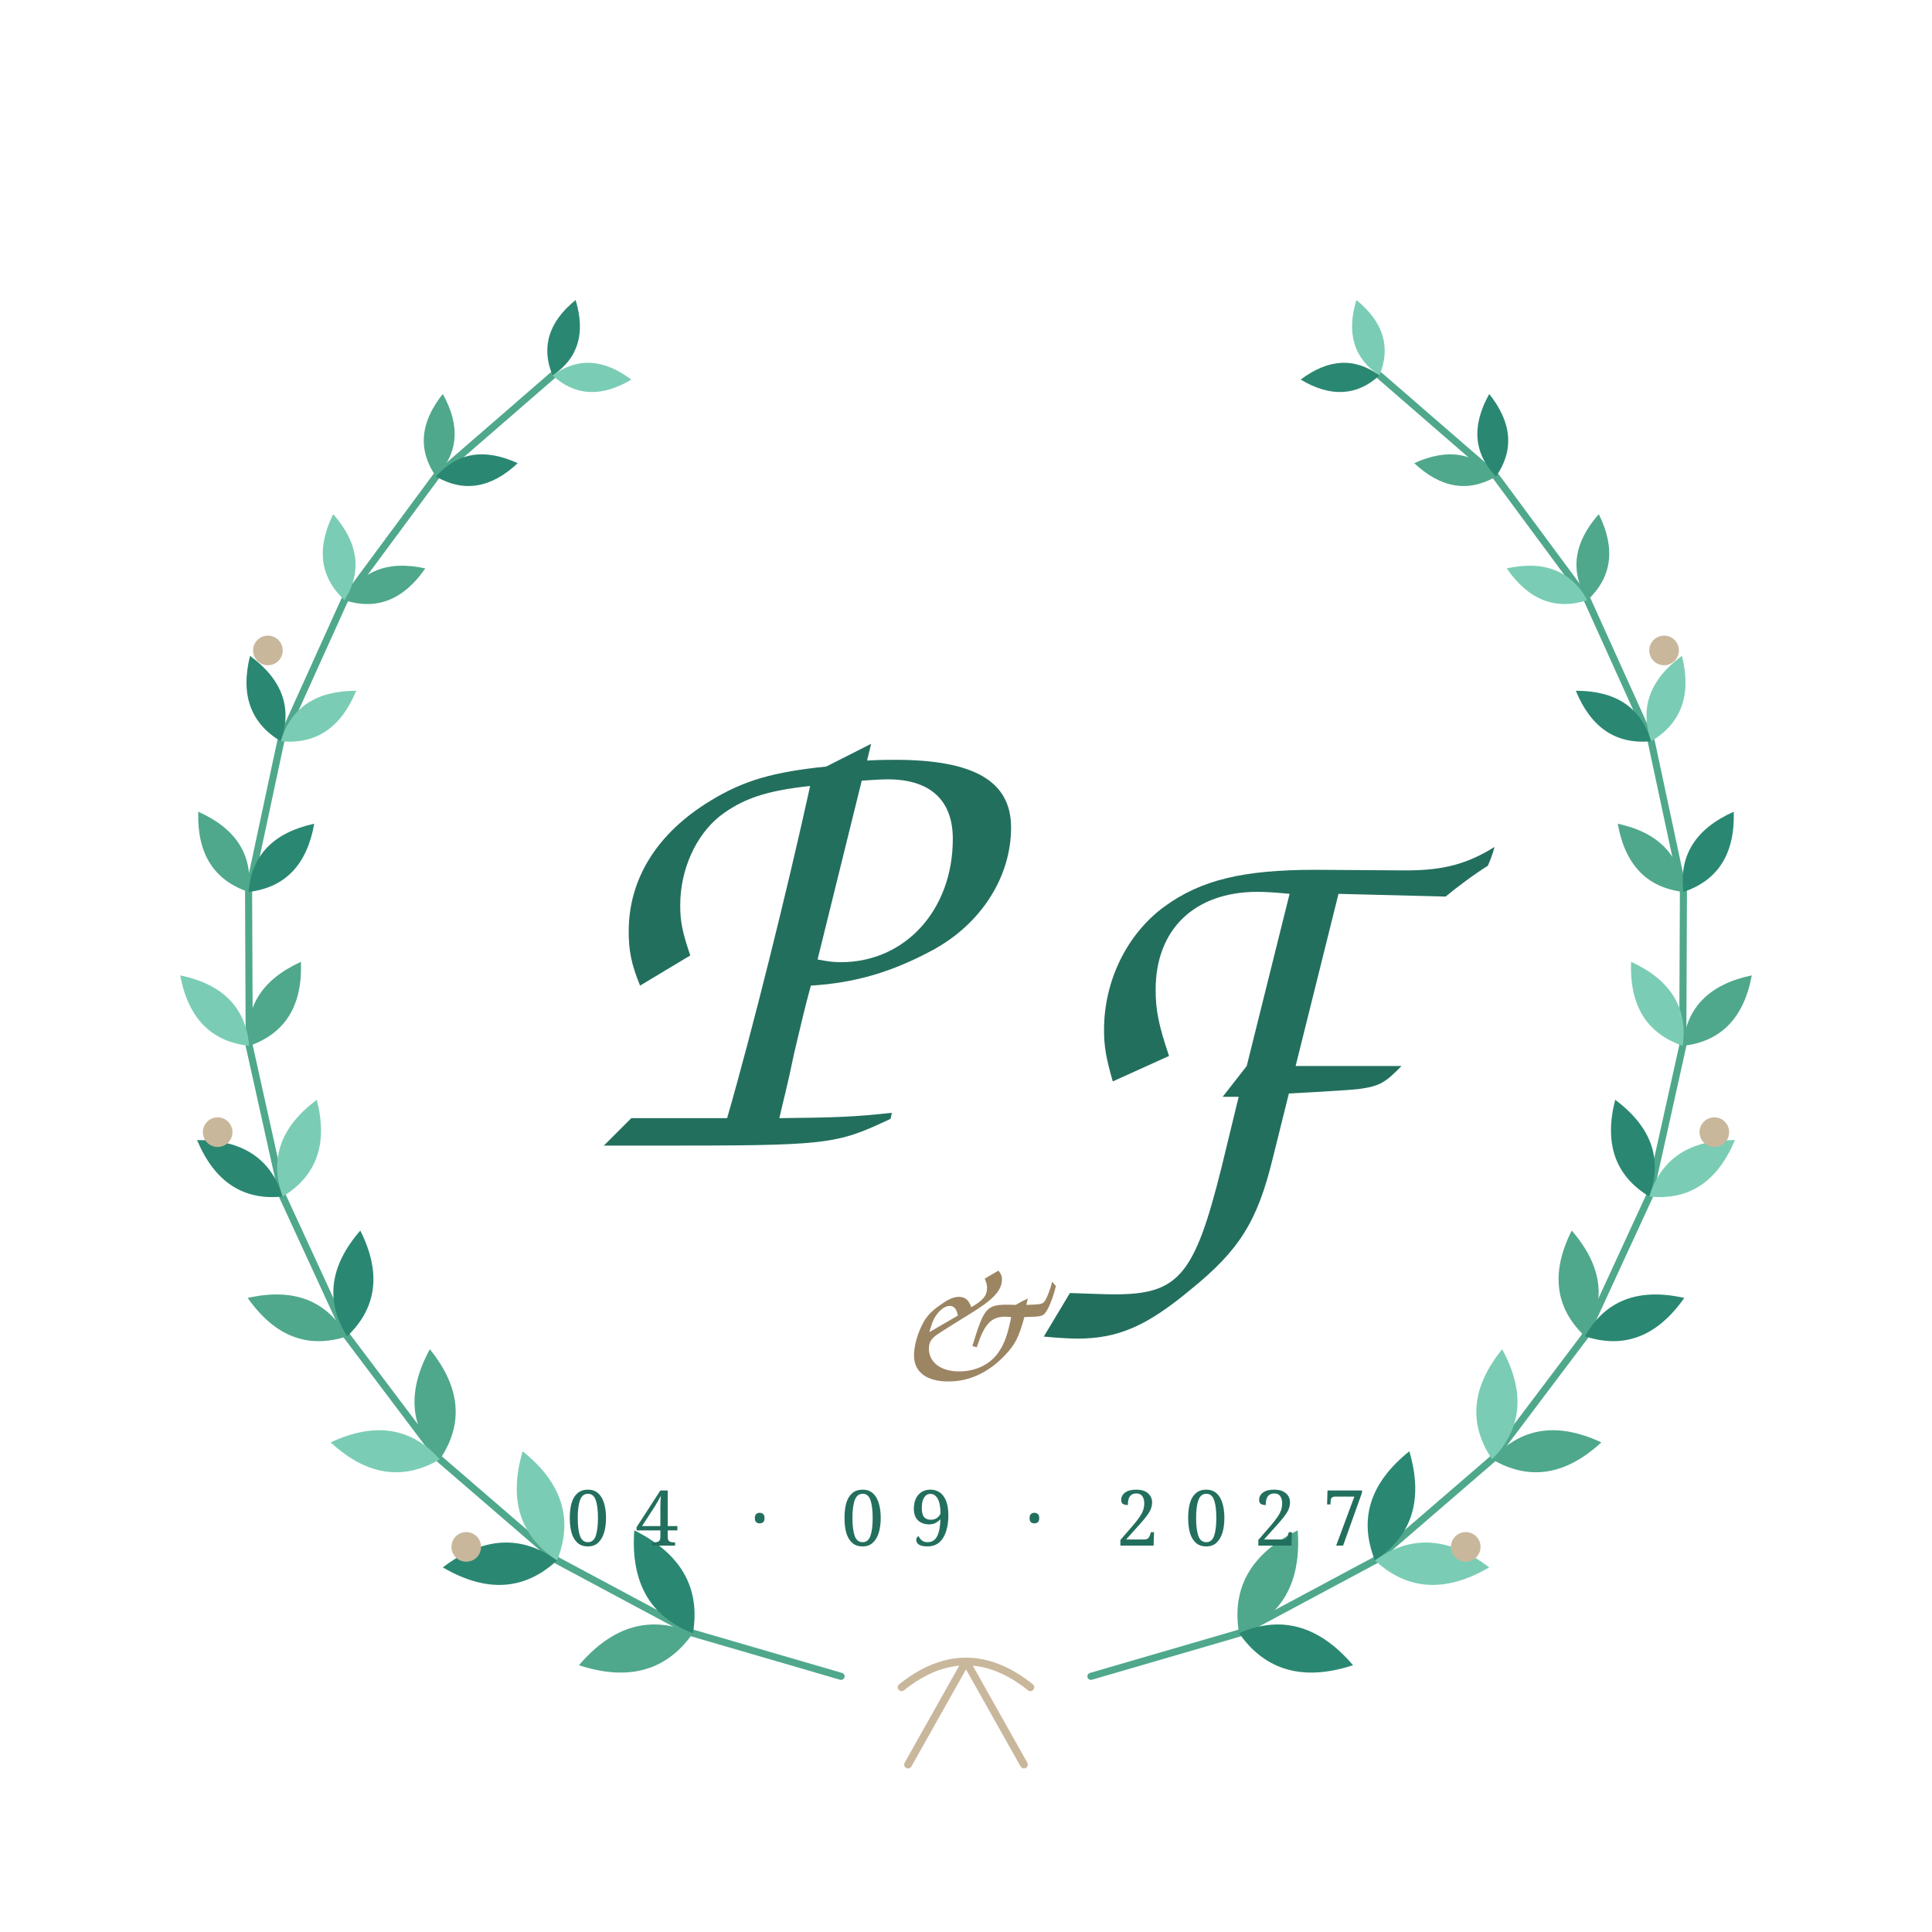
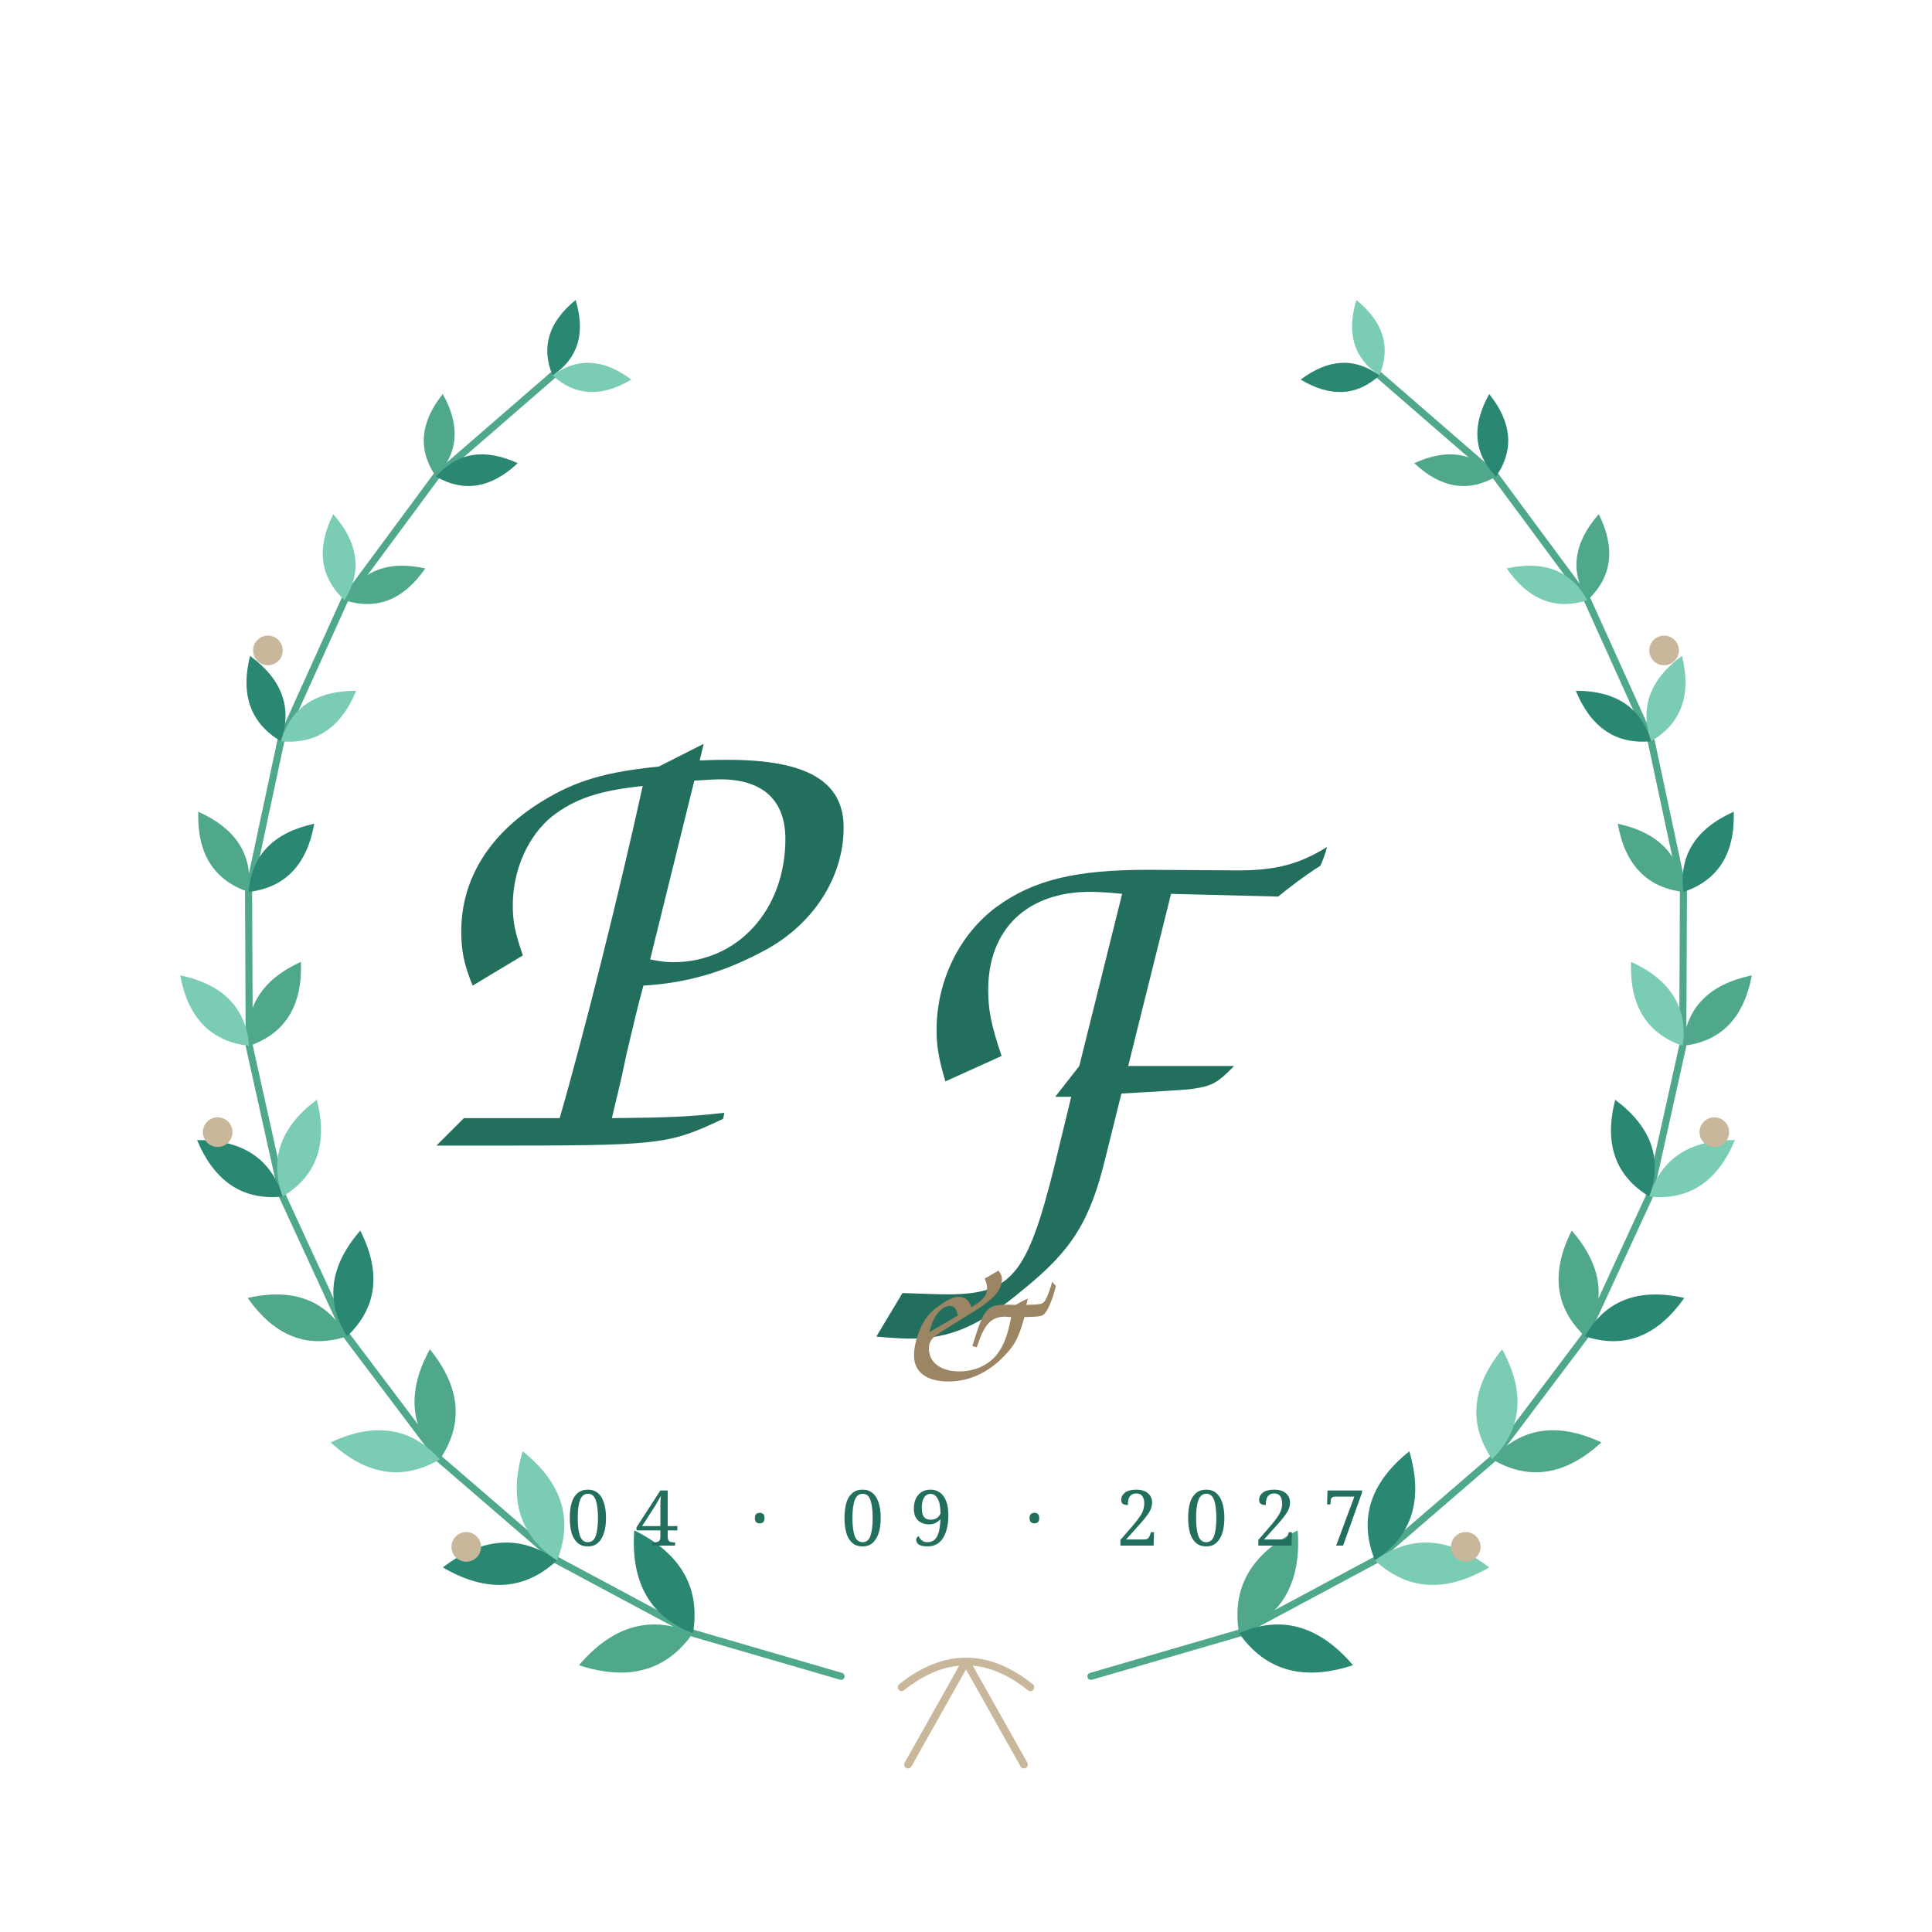
<svg xmlns="http://www.w3.org/2000/svg" role="img" aria-label="Monograma Paula y Fanny" viewBox="0 0 300 300">
  <path d="M130.6,260.3 L107.6,253.6 L86.5,242.3 L68.3,226.6 L53.9,207.5 L43.9,185.8 L38.7,162.4 L38.6,138.5 L43.6,115.1 L53.5,93.2 L67.7,74.0 L85.8,58.3" fill="none" stroke="#4FA88C" stroke-width="1.1" stroke-linecap="round" />
  <path d="M0,0 Q6.775,-8.274 0,-18.386 Q-6.775,-8.274 0,0Z" fill="#4FA88C" transform="translate(107.6,253.6) rotate(254.3)" />
  <path d="M0,0 Q6.775,-8.274 0,-18.386 Q-6.775,-8.274 0,0Z" fill="#2A8872" transform="translate(107.6,253.6) rotate(330.3)" />
  <path d="M0,0 Q6.55,-7.998 0,-17.773 Q-6.55,-7.998 0,0Z" fill="#2A8872" transform="translate(86.5,242.3) rotate(266.5)" />
  <path d="M0,0 Q6.55,-7.998 0,-17.773 Q-6.55,-7.998 0,0Z" fill="#7ACDB4" transform="translate(86.5,242.3) rotate(342.5)" />
  <path d="M0,0 Q6.325,-7.722 0,-17.159 Q-6.325,-7.722 0,0Z" fill="#7ACDB4" transform="translate(68.3,226.6) rotate(278.8)" />
  <path d="M0,0 Q6.325,-7.722 0,-17.159 Q-6.325,-7.722 0,0Z" fill="#4FA88C" transform="translate(68.3,226.6) rotate(354.8)" />
  <path d="M0,0 Q6.1,-7.445 0,-16.545 Q-6.1,-7.445 0,0Z" fill="#4FA88C" transform="translate(53.9,207.5) rotate(291.1)" />
  <path d="M0,0 Q6.1,-7.445 0,-16.545 Q-6.1,-7.445 0,0Z" fill="#2A8872" transform="translate(53.9,207.5) rotate(367.1)" />
  <path d="M0,0 Q5.875,-7.169 0,-15.932 Q-5.875,-7.169 0,0Z" fill="#2A8872" transform="translate(43.9,185.8) rotate(303.4)" />
  <path d="M0,0 Q5.875,-7.169 0,-15.932 Q-5.875,-7.169 0,0Z" fill="#7ACDB4" transform="translate(43.9,185.8) rotate(379.4)" />
  <path d="M0,0 Q5.65,-6.893 0,-15.318 Q-5.65,-6.893 0,0Z" fill="#7ACDB4" transform="translate(38.7,162.4) rotate(315.6)" />
  <path d="M0,0 Q5.65,-6.893 0,-15.318 Q-5.65,-6.893 0,0Z" fill="#4FA88C" transform="translate(38.7,162.4) rotate(391.6)" />
  <path d="M0,0 Q5.425,-6.617 0,-14.705 Q-5.425,-6.617 0,0Z" fill="#4FA88C" transform="translate(38.6,138.5) rotate(327.9)" />
  <path d="M0,0 Q5.425,-6.617 0,-14.705 Q-5.425,-6.617 0,0Z" fill="#2A8872" transform="translate(38.6,138.5) rotate(403.9)" />
  <path d="M0,0 Q5.2,-6.341 0,-14.091 Q-5.2,-6.341 0,0Z" fill="#2A8872" transform="translate(43.6,115.1) rotate(340.2)" />
  <path d="M0,0 Q5.2,-6.341 0,-14.091 Q-5.2,-6.341 0,0Z" fill="#7ACDB4" transform="translate(43.6,115.1) rotate(416.2)" />
  <path d="M0,0 Q4.975,-6.065 0,-13.477 Q-4.975,-6.065 0,0Z" fill="#7ACDB4" transform="translate(53.5,93.2) rotate(352.5)" />
  <path d="M0,0 Q4.975,-6.065 0,-13.477 Q-4.975,-6.065 0,0Z" fill="#4FA88C" transform="translate(53.5,93.2) rotate(428.5)" />
  <path d="M0,0 Q4.75,-5.789 0,-12.864 Q-4.75,-5.789 0,0Z" fill="#4FA88C" transform="translate(67.7,74.0) rotate(364.7)" />
  <path d="M0,0 Q4.75,-5.789 0,-12.864 Q-4.75,-5.789 0,0Z" fill="#2A8872" transform="translate(67.7,74.0) rotate(440.7)" />
  <path d="M0,0 Q4.525,-5.513 0,-12.25 Q-4.525,-5.513 0,0Z" fill="#2A8872" transform="translate(85.8,58.3) rotate(377.0)" />
  <path d="M0,0 Q4.525,-5.513 0,-12.25 Q-4.525,-5.513 0,0Z" fill="#7ACDB4" transform="translate(85.8,58.3) rotate(453.0)" />
  <circle cx="72.4" cy="240.2" r="2.3" fill="#C9B79C" />
  <circle cx="33.8" cy="175.8" r="2.3" fill="#C9B79C" />
  <circle cx="41.6" cy="101.0" r="2.3" fill="#C9B79C" />
  <path d="M169.4,260.3 L192.4,253.6 L213.5,242.3 L231.7,226.6 L246.1,207.5 L256.1,185.8 L261.3,162.4 L261.4,138.5 L256.4,115.1 L246.5,93.2 L232.3,74.0 L214.2,58.3" fill="none" stroke="#4FA88C" stroke-width="1.1" stroke-linecap="round" />
  <path d="M0,0 Q6.775,-8.274 0,-18.386 Q-6.775,-8.274 0,0Z" fill="#4FA88C" transform="translate(192.4,253.6) rotate(29.7)" />
  <path d="M0,0 Q6.775,-8.274 0,-18.386 Q-6.775,-8.274 0,0Z" fill="#2A8872" transform="translate(192.4,253.6) rotate(105.7)" />
  <path d="M0,0 Q6.55,-7.998 0,-17.773 Q-6.55,-7.998 0,0Z" fill="#2A8872" transform="translate(213.5,242.3) rotate(17.5)" />
  <path d="M0,0 Q6.55,-7.998 0,-17.773 Q-6.55,-7.998 0,0Z" fill="#7ACDB4" transform="translate(213.5,242.3) rotate(93.5)" />
  <path d="M0,0 Q6.325,-7.722 0,-17.159 Q-6.325,-7.722 0,0Z" fill="#7ACDB4" transform="translate(231.7,226.6) rotate(5.2)" />
  <path d="M0,0 Q6.325,-7.722 0,-17.159 Q-6.325,-7.722 0,0Z" fill="#4FA88C" transform="translate(231.7,226.6) rotate(81.2)" />
  <path d="M0,0 Q6.1,-7.445 0,-16.545 Q-6.1,-7.445 0,0Z" fill="#4FA88C" transform="translate(246.1,207.5) rotate(-7.1)" />
  <path d="M0,0 Q6.1,-7.445 0,-16.545 Q-6.1,-7.445 0,0Z" fill="#2A8872" transform="translate(246.1,207.5) rotate(68.9)" />
  <path d="M0,0 Q5.875,-7.169 0,-15.932 Q-5.875,-7.169 0,0Z" fill="#2A8872" transform="translate(256.1,185.8) rotate(-19.4)" />
  <path d="M0,0 Q5.875,-7.169 0,-15.932 Q-5.875,-7.169 0,0Z" fill="#7ACDB4" transform="translate(256.1,185.8) rotate(56.6)" />
  <path d="M0,0 Q5.65,-6.893 0,-15.318 Q-5.65,-6.893 0,0Z" fill="#7ACDB4" transform="translate(261.3,162.4) rotate(-31.6)" />
  <path d="M0,0 Q5.65,-6.893 0,-15.318 Q-5.65,-6.893 0,0Z" fill="#4FA88C" transform="translate(261.3,162.4) rotate(44.4)" />
  <path d="M0,0 Q5.425,-6.617 0,-14.705 Q-5.425,-6.617 0,0Z" fill="#4FA88C" transform="translate(261.4,138.5) rotate(-43.9)" />
  <path d="M0,0 Q5.425,-6.617 0,-14.705 Q-5.425,-6.617 0,0Z" fill="#2A8872" transform="translate(261.4,138.5) rotate(32.1)" />
  <path d="M0,0 Q5.2,-6.341 0,-14.091 Q-5.2,-6.341 0,0Z" fill="#2A8872" transform="translate(256.4,115.1) rotate(-56.2)" />
  <path d="M0,0 Q5.2,-6.341 0,-14.091 Q-5.2,-6.341 0,0Z" fill="#7ACDB4" transform="translate(256.4,115.1) rotate(19.8)" />
  <path d="M0,0 Q4.975,-6.065 0,-13.477 Q-4.975,-6.065 0,0Z" fill="#7ACDB4" transform="translate(246.5,93.2) rotate(-68.5)" />
  <path d="M0,0 Q4.975,-6.065 0,-13.477 Q-4.975,-6.065 0,0Z" fill="#4FA88C" transform="translate(246.5,93.2) rotate(7.5)" />
  <path d="M0,0 Q4.75,-5.789 0,-12.864 Q-4.75,-5.789 0,0Z" fill="#4FA88C" transform="translate(232.3,74.0) rotate(-80.7)" />
  <path d="M0,0 Q4.75,-5.789 0,-12.864 Q-4.75,-5.789 0,0Z" fill="#2A8872" transform="translate(232.3,74.0) rotate(-4.7)" />
  <path d="M0,0 Q4.525,-5.513 0,-12.25 Q-4.525,-5.513 0,0Z" fill="#2A8872" transform="translate(214.2,58.3) rotate(-93.0)" />
  <path d="M0,0 Q4.525,-5.513 0,-12.25 Q-4.525,-5.513 0,0Z" fill="#7ACDB4" transform="translate(214.2,58.3) rotate(-17.0)" />
  <circle cx="227.6" cy="240.2" r="2.3" fill="#C9B79C" />
  <circle cx="266.2" cy="175.8" r="2.3" fill="#C9B79C" />
  <circle cx="258.4" cy="101.0" r="2.3" fill="#C9B79C" />
  <path d="M140,262 q10,-8 20,0 M150,258 l-9,16 M150,258 l9,16" stroke="#C9B79C" stroke-width="1.2" fill="none" stroke-linecap="round" />
-   <text x="118" y="178" text-anchor="middle" style="font-family:'Pinyon Script',cursive;font-size:104px;fill:#236F5E">P</text>
-   <text x="186" y="196" text-anchor="middle" style="font-family:'Pinyon Script',cursive;font-size:104px;fill:#236F5E">F</text>
+   <text x="92" y="178" text-anchor="middle" style="font-family:'Pinyon Script',cursive;font-size:104px;fill:#236F5E">P</text>
+   <text x="160" y="196" text-anchor="middle" style="font-family:'Pinyon Script',cursive;font-size:104px;fill:#236F5E">F</text>
  <text x="150" y="214" text-anchor="middle" style="font-family:'Pinyon Script',cursive;font-size:30px;fill:#9C8563">&amp;</text>
  <text x="150" y="240" text-anchor="middle" style="font-family:'Cormorant Garamond',Georgia,serif;font-size:12px;letter-spacing:4px;fill:#236F5E">04 · 09 · 2027</text>
</svg>
